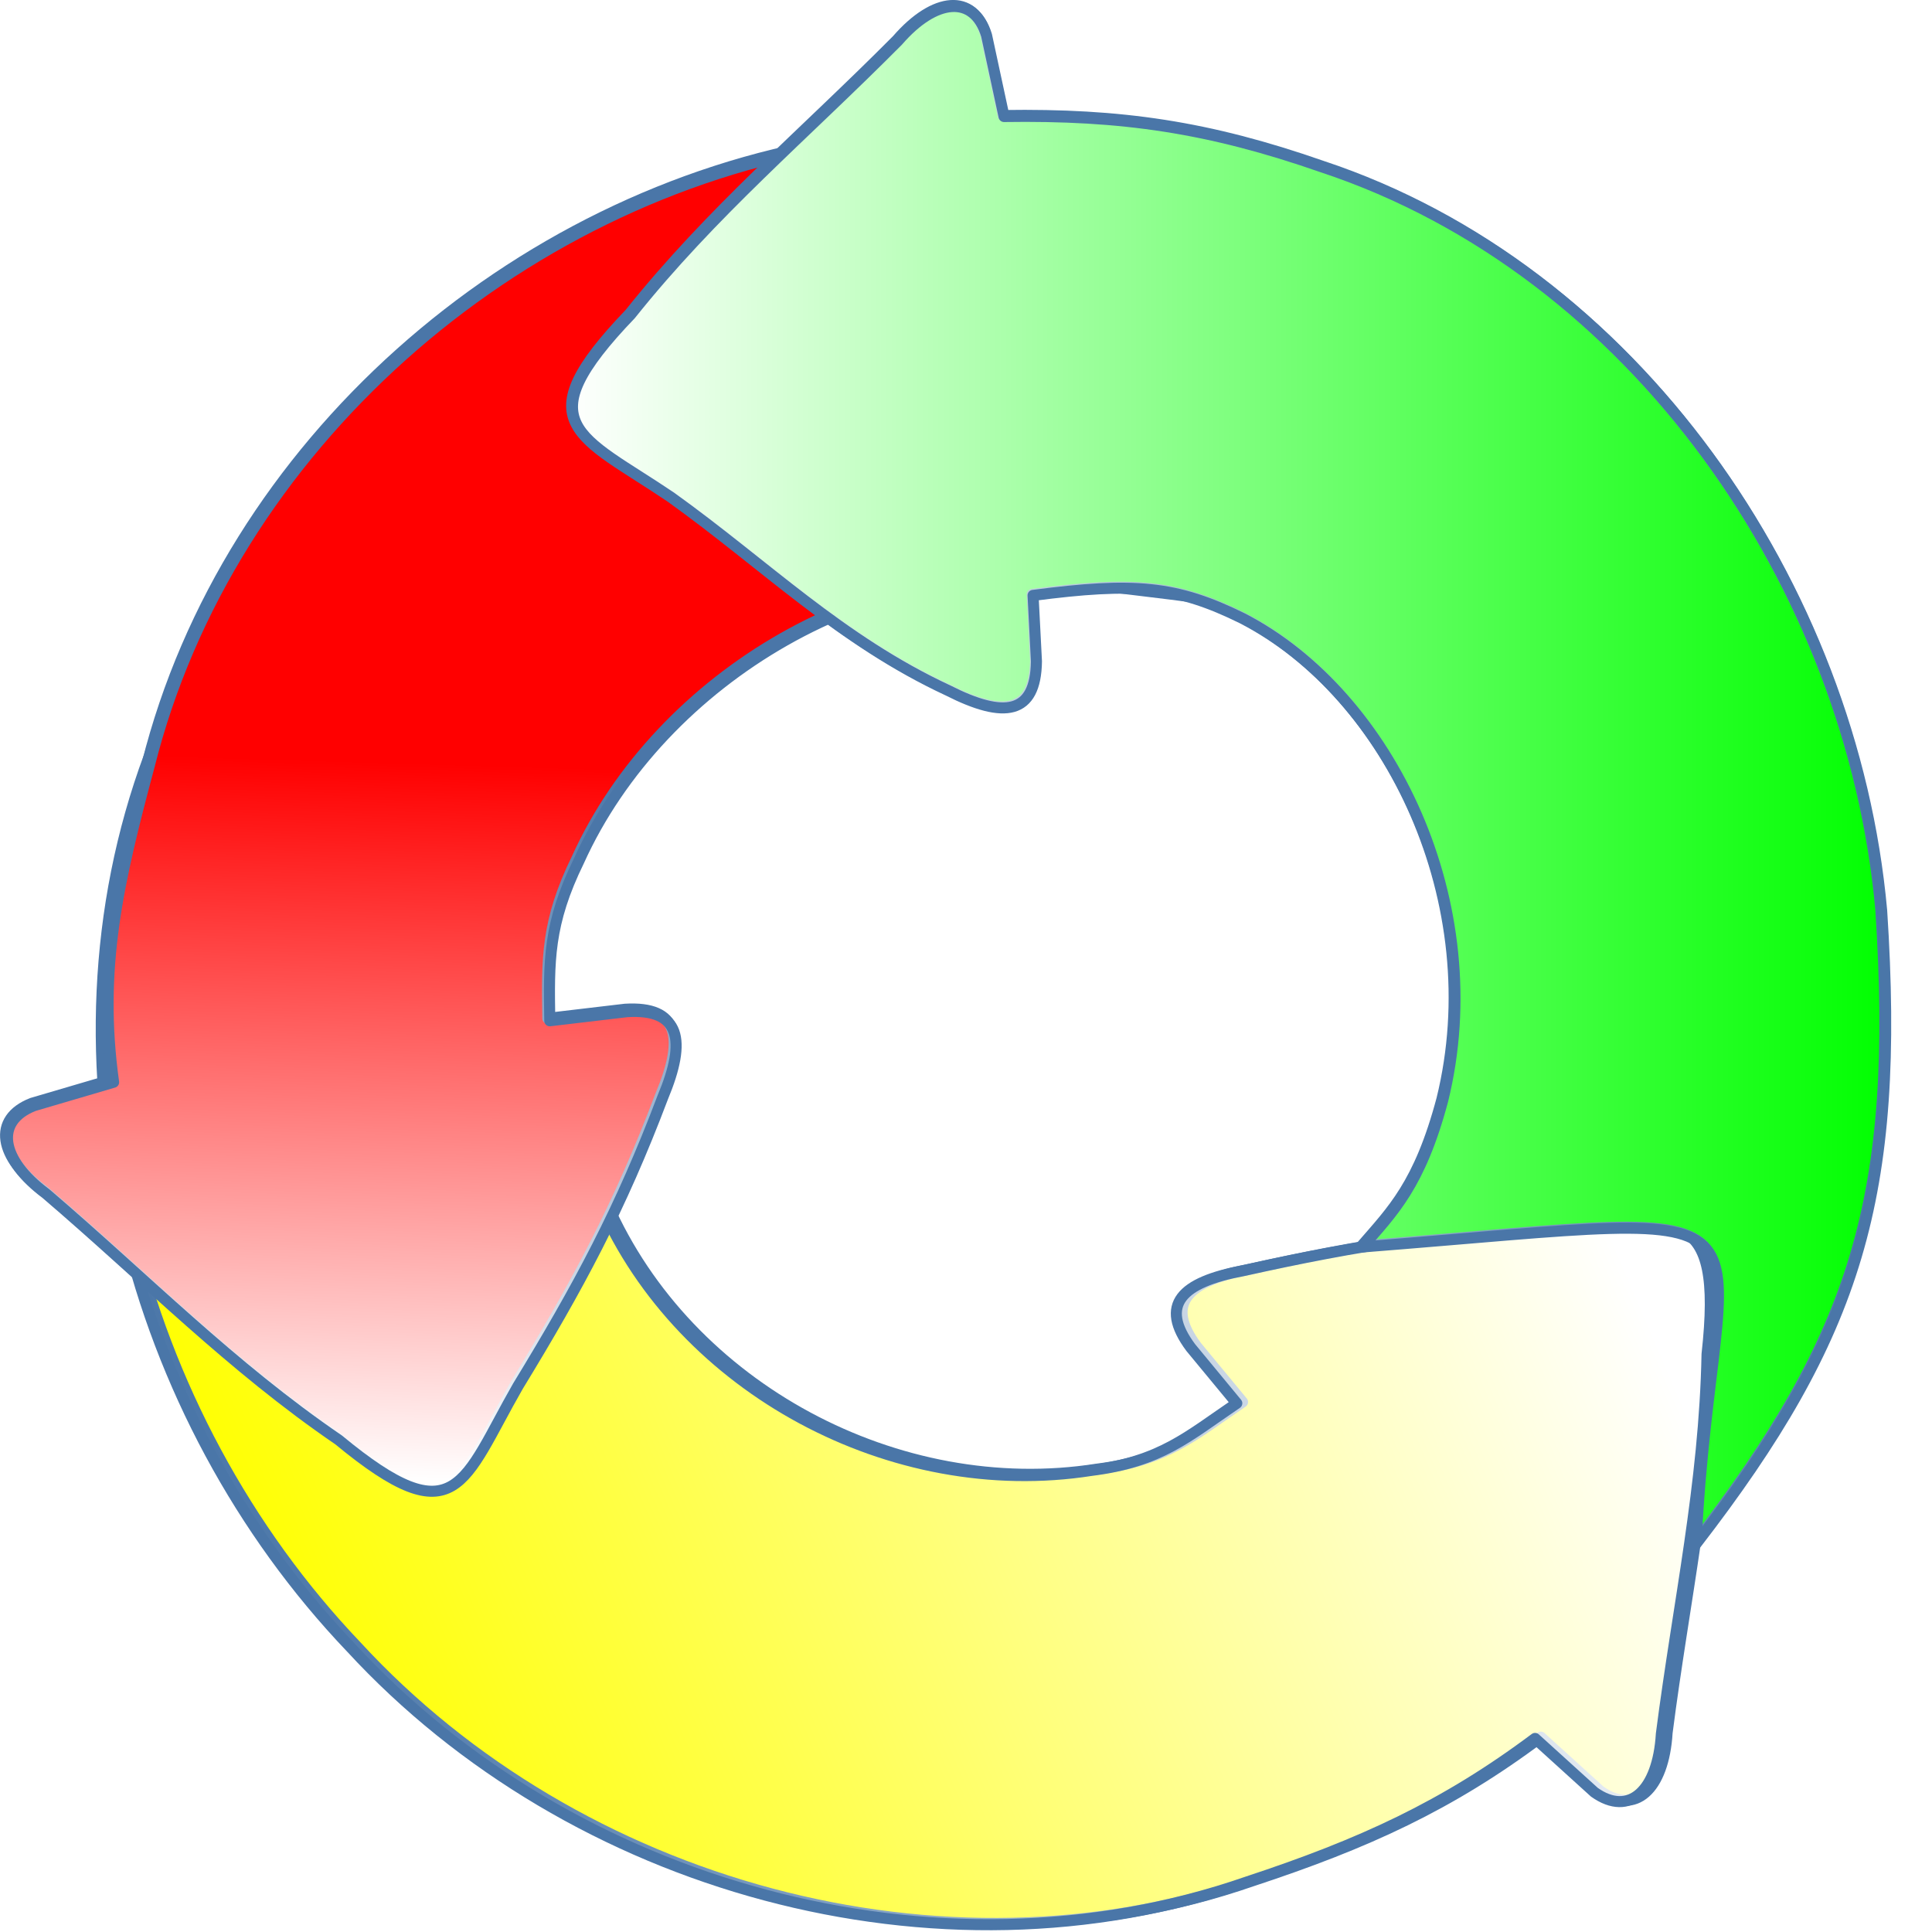
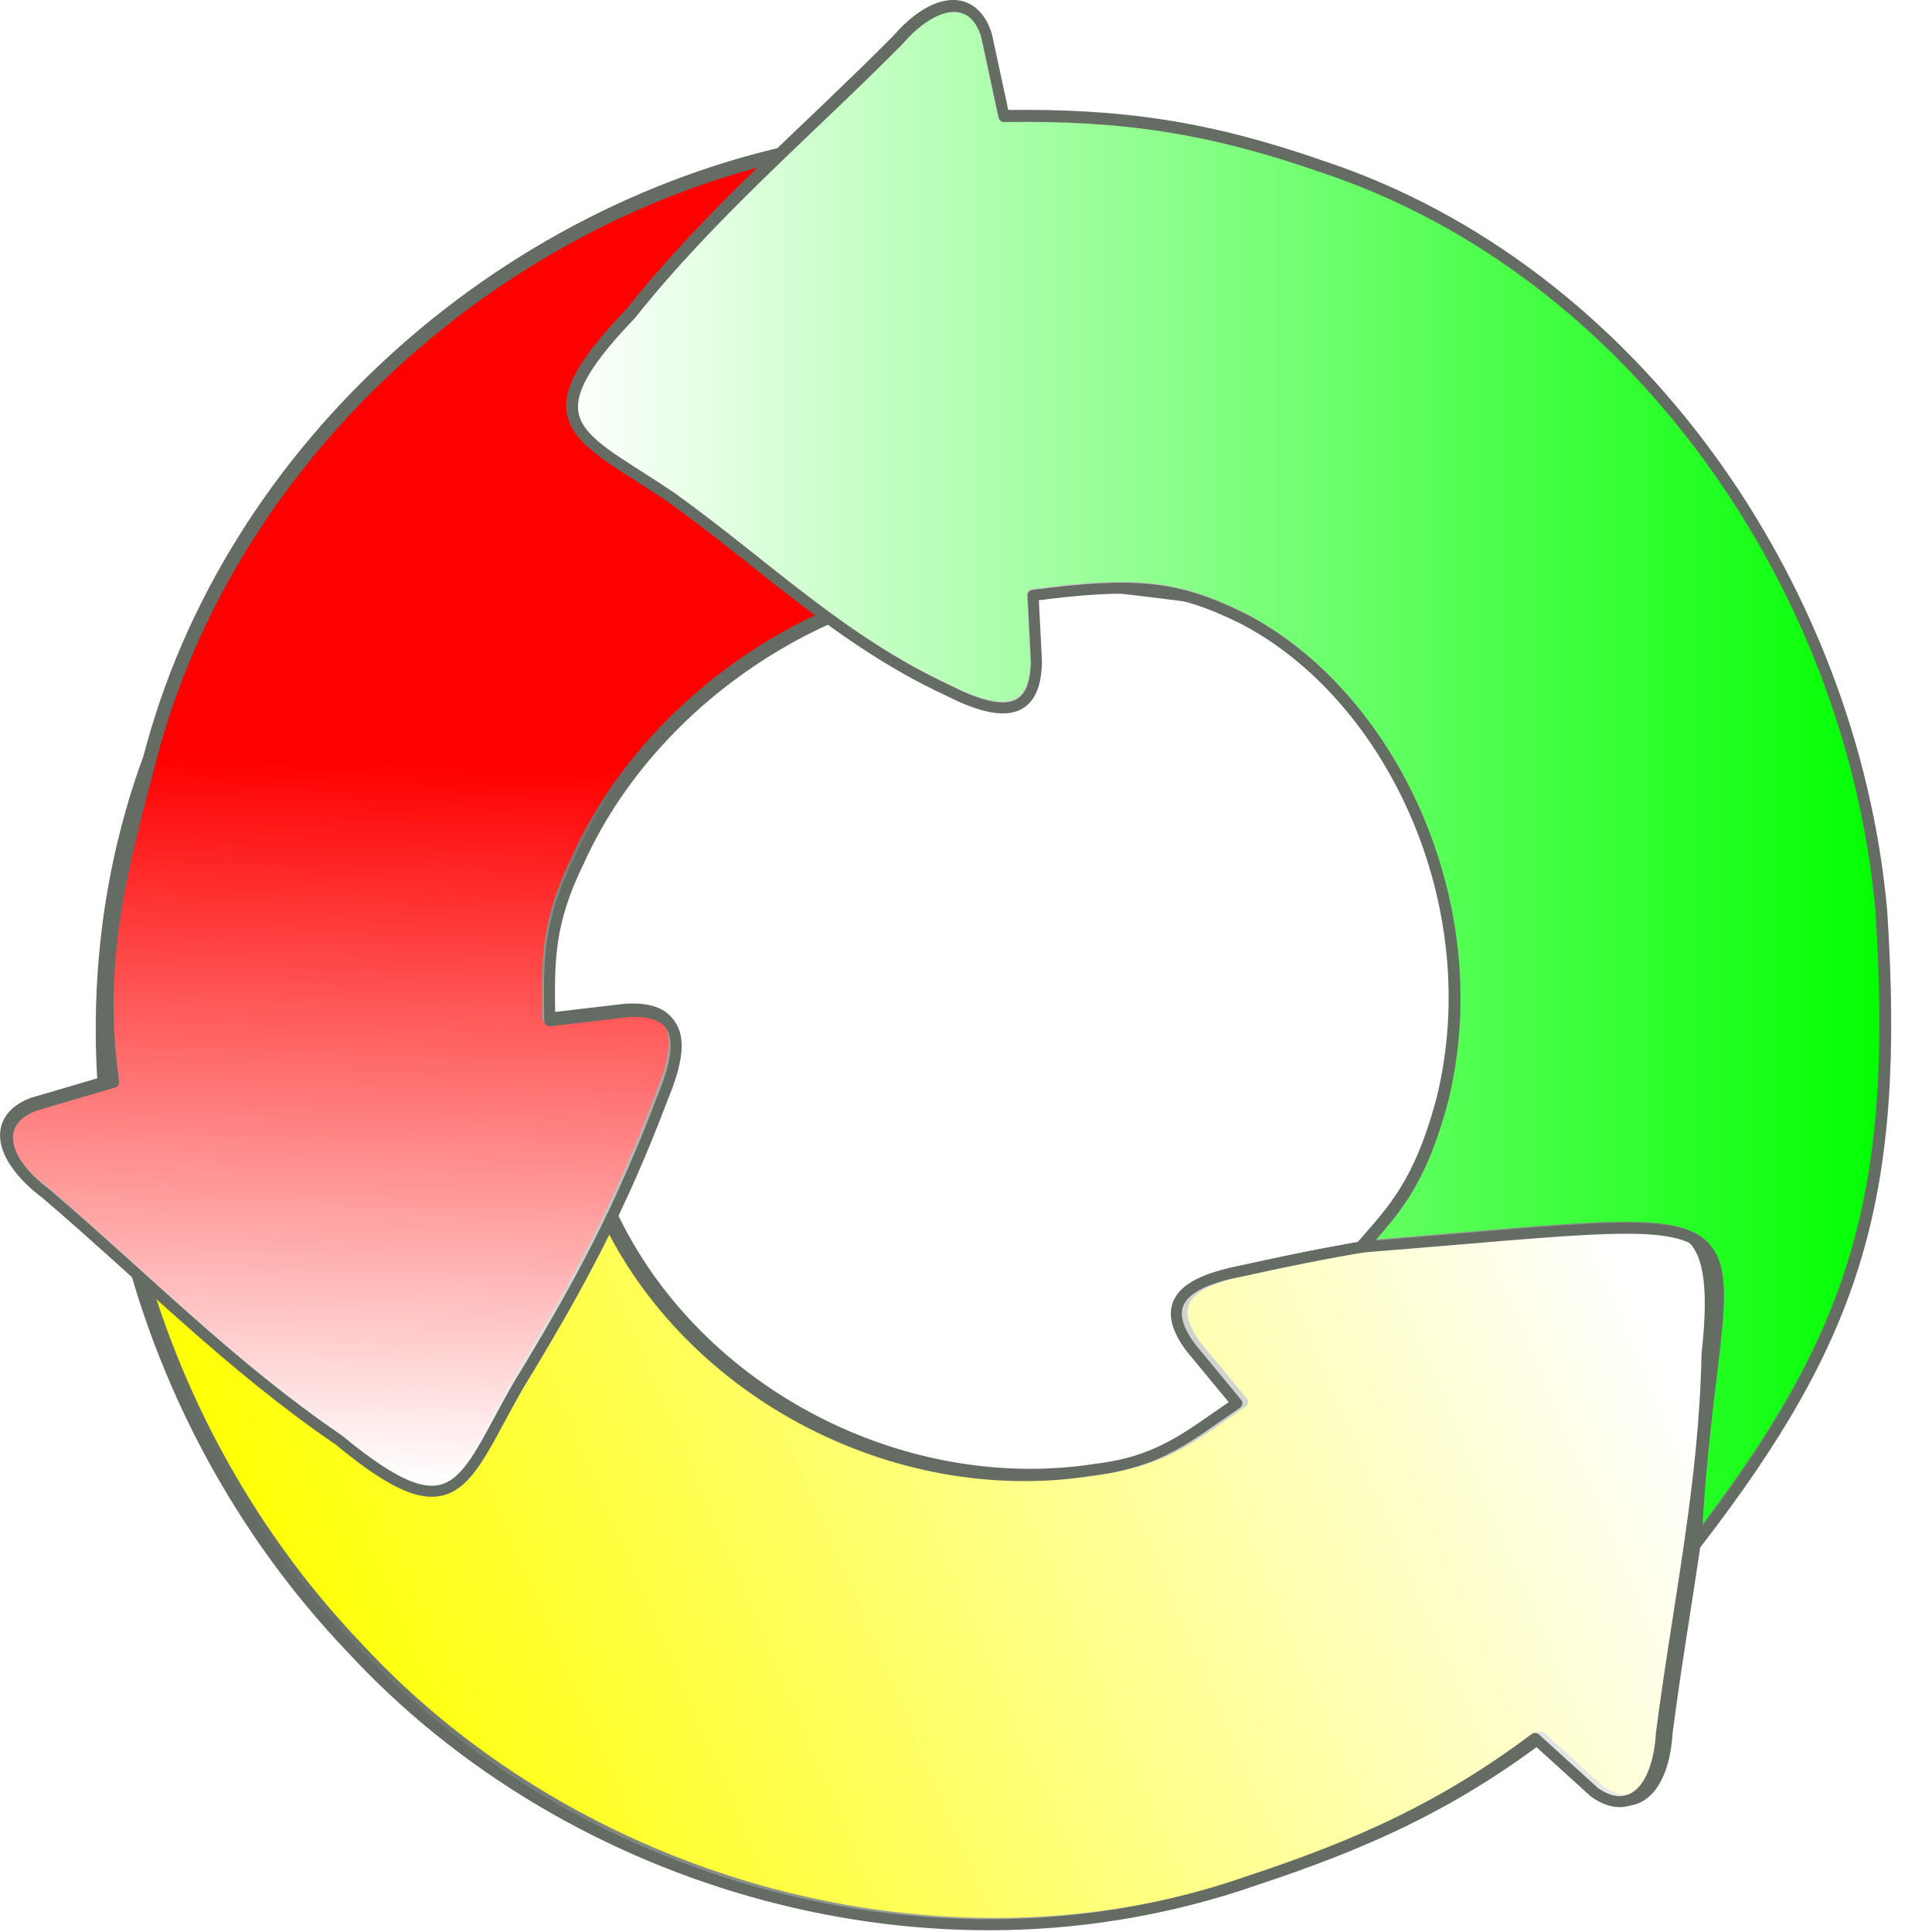
<svg xmlns="http://www.w3.org/2000/svg" viewBox="0 0 350 350">
  <defs>
    <linearGradient id="c" x1="-266.1" x2="-26.201" y1="471.38" y2="471.38" gradientTransform="translate(1.4286 -1.4286)" gradientUnits="userSpaceOnUse">
      <stop stop-color="#fff" offset="0" />
      <stop stop-color="#fff" stop-opacity="0" offset="1" />
    </linearGradient>
    <linearGradient id="b" x1="-292.74" x2="-288.84" y1="597.81" y2="467.81" gradientUnits="userSpaceOnUse">
      <stop stop-color="#fff" offset="0" />
      <stop stop-color="#fff" stop-opacity="0" offset="1" />
    </linearGradient>
    <linearGradient id="a" x1="-85.384" x2="-317.16" y1="529.85" y2="628.84" gradientUnits="userSpaceOnUse">
      <stop stop-color="#fff" offset="0" />
      <stop stop-color="#fff" stop-opacity="0" offset="1" />
    </linearGradient>
  </defs>
  <g transform="translate(-149.46 -152.13)">
    <g transform="translate(-25.114 -163.57)">
-       <g transform="translate(541.96 -13.811)" stroke="#4A76A8" stroke-width="2" stroke-linecap="round" stroke-linejoin="round">
+       <g transform="translate(541.96 -13.811)" stroke="#656c64" stroke-width="2" stroke-linecap="round" stroke-linejoin="round">
        <path d="m-287.69 405.02c-4.351-4.17-10.099-5.254-16.196 0.057-16.968 15.596-27.706 37.246-35.389 61.121-20.491 55.143-3.526 119.61 36.5 161.56 39.99 43.44 106.13 61.969 162.31 42.469 20.702-6.819 35.793-13.731 52.208-26.016l10.749 9.751c6.301 4.485 11.513-0.215 12.134-10.568 3.077-23.897 7.816-45.159 8.275-68.789 3.079-27.631-5.894-24.148-25.929-22.964-21.057 0.676-37.064 3.162-58.121 7.841-11.21 2.085-15.241 6.181-9.482 13.92l8.344 10.097c-8.957 6.069-13.773 10.586-26.396 12.166-35.939 5.63-74.143-14.659-88.781-48.125-16.833-24.9-15.751-56.69 4.242-79.955 5.928-4.861 6.185-10.309 2.359-14.537z" fill="#ff0" />
        <path d="m-288.73 405.25c-4.351-4.17-10.099-5.254-16.196 0.057-16.968 15.596-27.706 37.246-35.389 61.121-20.491 55.143-3.526 119.61 36.5 161.56 39.99 43.44 106.13 61.969 162.31 42.469 20.702-6.819 35.793-13.731 52.208-26.016l10.749 9.751c6.301 4.485 11.513-0.215 12.134-10.568 3.077-23.897 7.816-45.159 8.275-68.789 3.079-27.631-5.894-24.148-25.929-22.964-21.057 0.676-37.064 3.162-58.121 7.841-11.21 2.085-15.241 6.181-9.482 13.92l8.344 10.097c-8.957 6.069-13.773 10.586-26.396 12.166-35.939 5.63-74.143-14.659-88.781-48.125-16.833-24.9-15.751-56.69 4.242-79.955 5.928-4.861 6.185-10.309 2.359-14.537z" fill="url(#a)" />
        <path d="m-78.744 443.08c5.587 0.659 44.449 36.093 42.785 30.212-3.75-22.74-9.368-40.511-25.132-60.019-34.903-47.354-98.126-68.481-155.15-57.985-58.25 9.653-109.99 54.831-124.46 112.51-5.638 21.054-9.318 36.684-6.45 57.332l-14.437 4.247c-7.204 2.813-6.128 9.749 2.193 15.94 18.305 15.667 33.495 31.28 53.012 44.611 21.428 17.715 22.485 7.681 32.472-9.728 10.971-17.986 18.607-32.12 26.23-52.299 4.397-10.52 3.18-16.136-6.45-15.559l-14.006 1.654c-0.17-10.818-0.322-17.528 5.273-28.954 14.981-33.149 54.398-56.515 90.415-50.425 31.77 4.304 54.957 3.341 63.466 32.812-0.124 6.198 12.203-20.115 21.421-23.408 2.935-0.924 4.197-2.193 8.82-0.948z" fill="#f00" />
        <path d="m-78.396 443.52c5.587 0.659 44.449 36.093 42.785 30.212-3.75-22.74-9.368-40.511-25.132-60.019-34.903-47.354-98.126-68.481-155.15-57.985-58.25 9.653-109.99 54.831-124.46 112.51-5.638 21.054-9.318 36.684-6.45 57.332l-14.437 4.247c-7.204 2.813-6.128 9.749 2.193 15.94 18.305 15.667 33.495 31.28 53.012 44.611 21.428 17.715 22.485 7.681 32.472-9.728 10.971-17.986 18.607-32.12 26.23-52.299 4.397-10.52 3.18-16.136-6.45-15.559l-14.006 1.654c-0.17-10.818-0.322-17.528 5.273-28.954 14.981-33.149 54.398-56.515 90.415-50.425 31.77 4.304 54.957 3.341 63.466 32.812-0.124 6.198 12.203-20.115 21.421-23.408 2.935-0.924 4.197-2.193 8.82-0.948z" fill="url(#b)" />
        <path d="m-60.292 609.03c29.118-37.726 37.029-62.83 33.632-114.77-5.319-58.804-44.824-115.97-101.28-134.66-20.58-7.18-36.399-9.483-57.707-9.159l-3.167-14.712c-2.273-7.393-9.269-6.832-16.059 1.008-16.978 17.096-33.672 31.09-48.41 49.567-19.251 20.059-9.323 21.856 7.3 33.102 17.125 12.272 30.656 25.925 50.215 35.019 10.166 5.164 15.857 4.365 15.993-5.282l-0.614-11.949c18.368-2.396 25.942-1.756 37.931 4.164 26.906 13.86 45.026 51.827 36.289 87.294-4.119 15.447-8.999 20.153-14.555 26.581 82.603-6.502 63.506-10.323 60.43 53.801z" fill="#0f0" />
        <path d="m-60.14 609.21c29.118-37.726 37.029-62.83 33.632-114.77-5.319-58.804-44.824-115.97-101.28-134.66-20.58-7.18-36.399-9.483-57.707-9.159l-3.167-14.712c-2.273-7.393-9.269-6.832-16.059 1.008-16.978 17.096-33.672 31.09-48.41 49.567-19.251 20.059-9.323 21.856 7.3 33.102 17.125 12.272 30.656 25.925 50.215 35.019 10.166 5.164 15.857 4.365 15.993-5.282l-0.614-11.949c18.368-2.396 25.942-1.756 37.931 4.164 26.906 13.86 45.026 51.827 36.289 87.294-4.119 15.447-8.999 20.153-14.555 26.581 82.603-6.502 63.506-10.323 60.43 53.801z" fill="url(#c)" />
      </g>
    </g>
  </g>
</svg>
